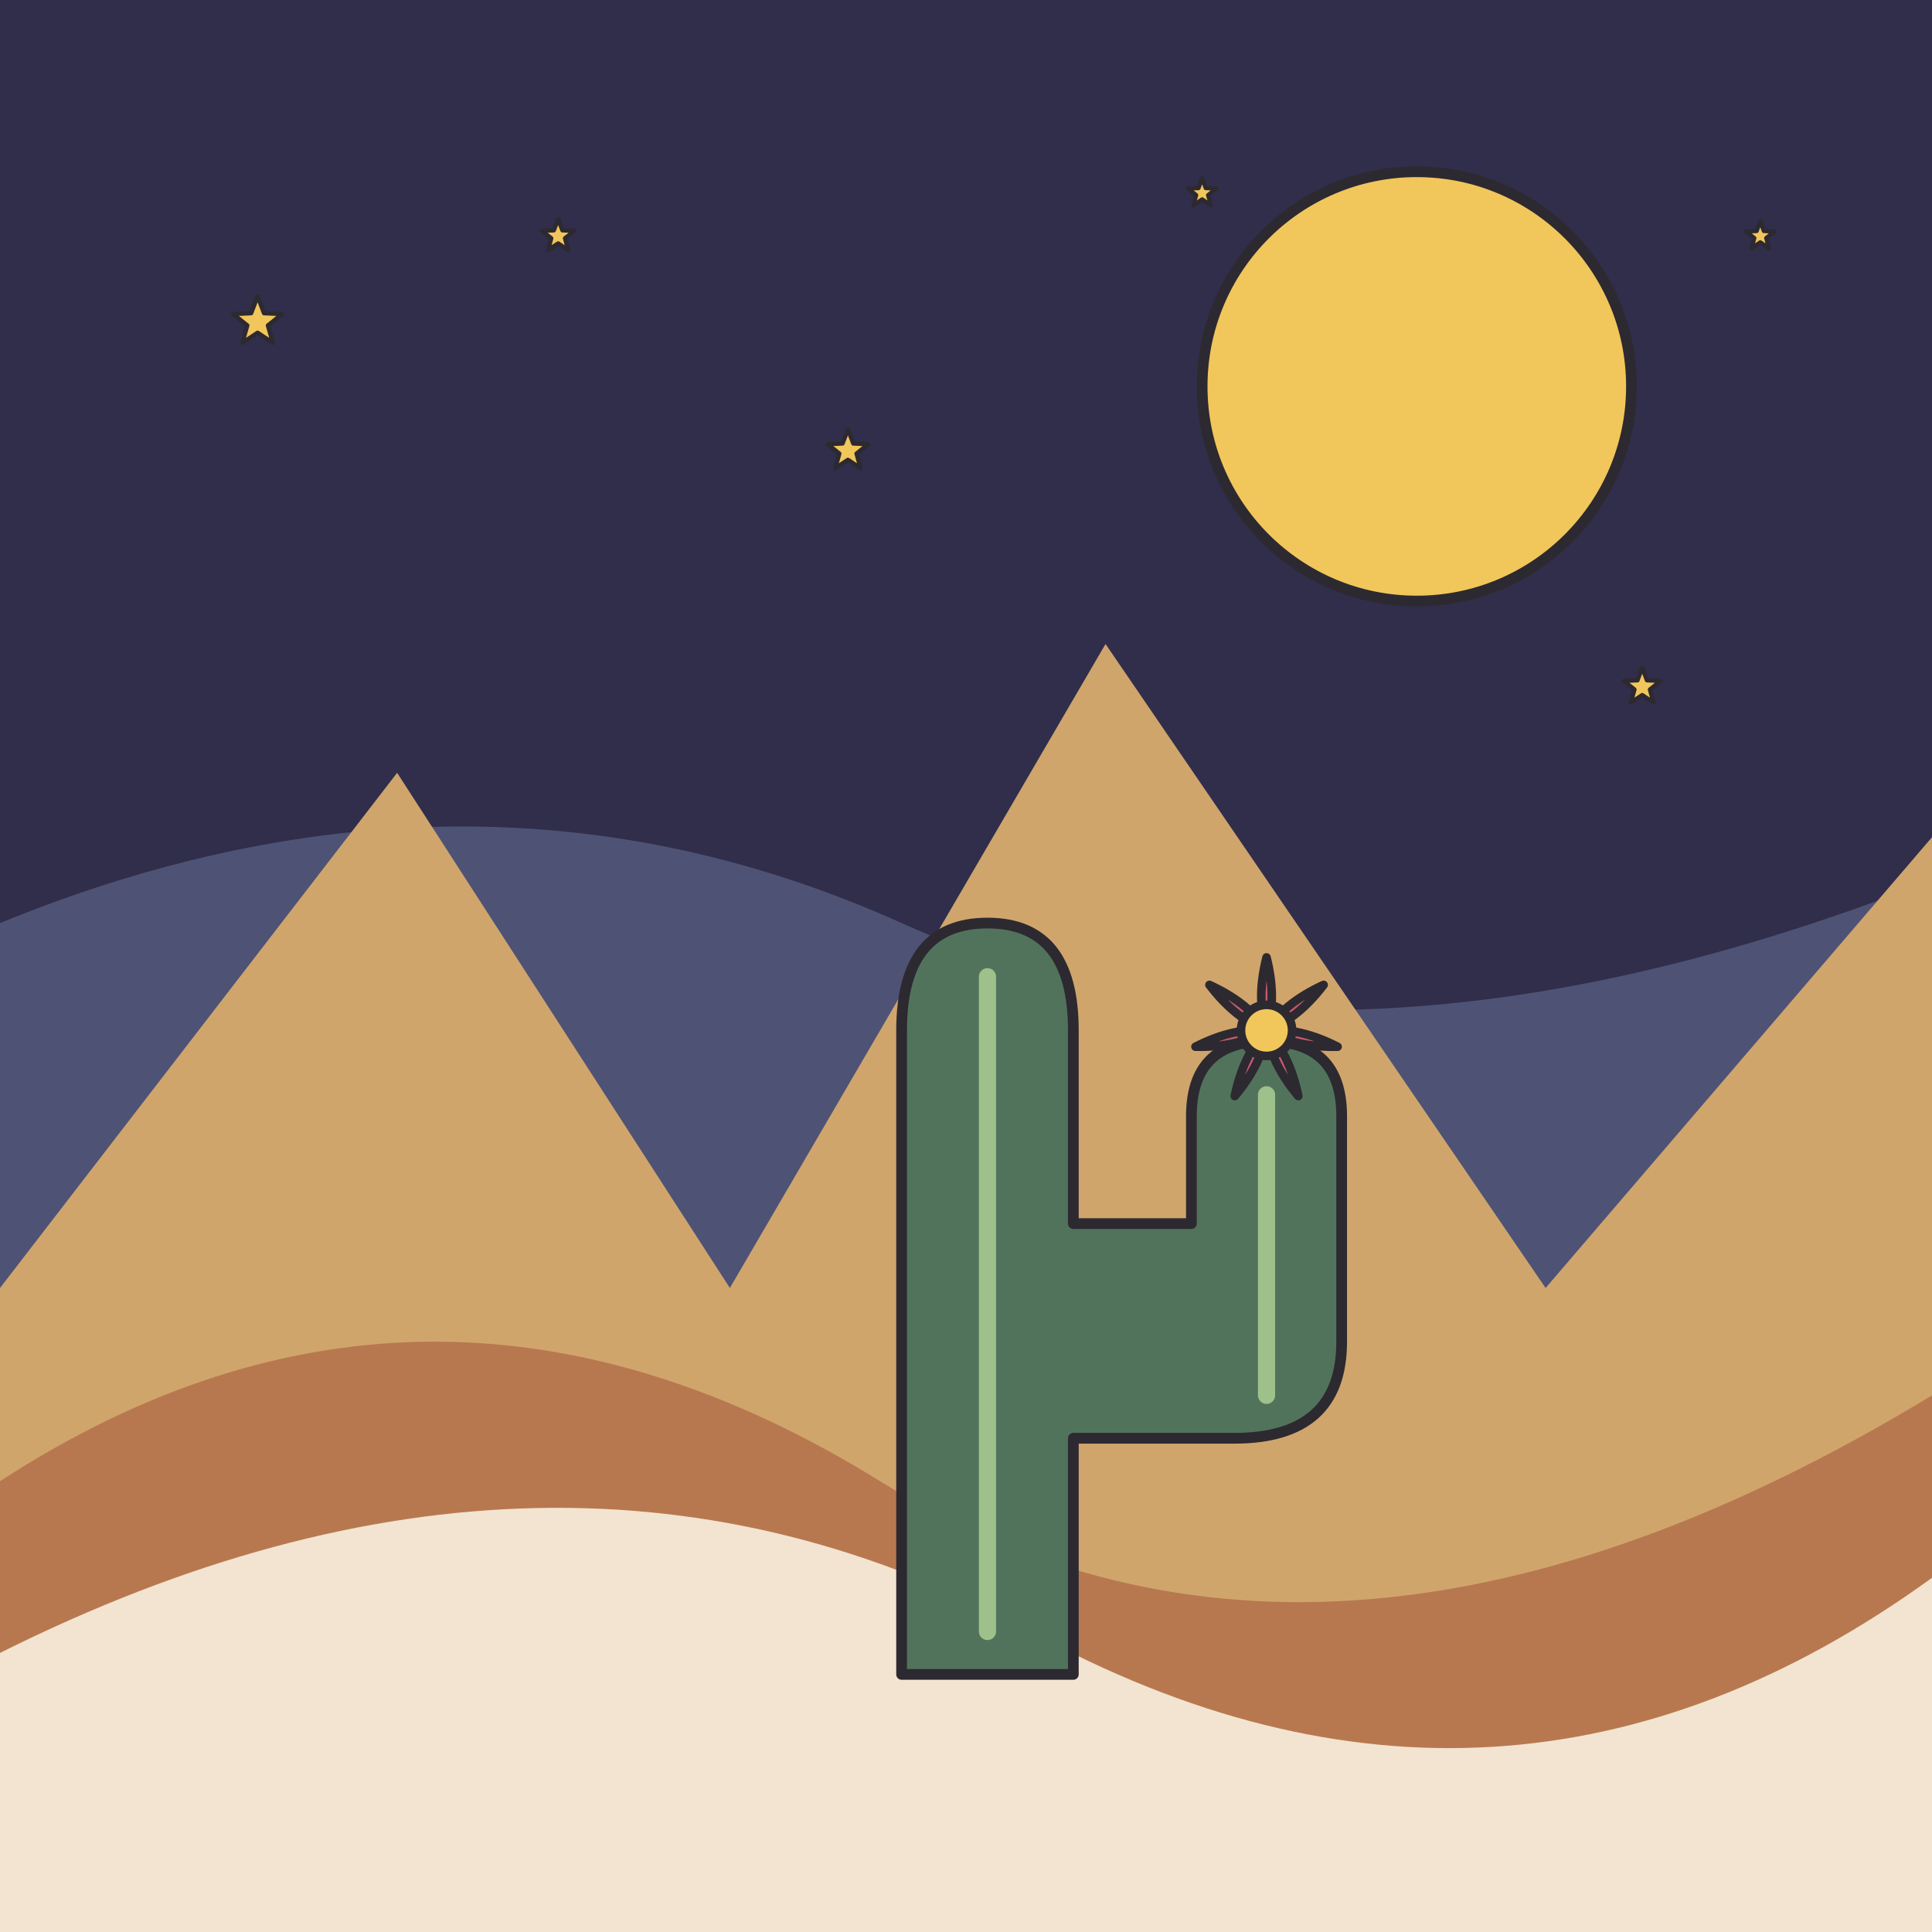
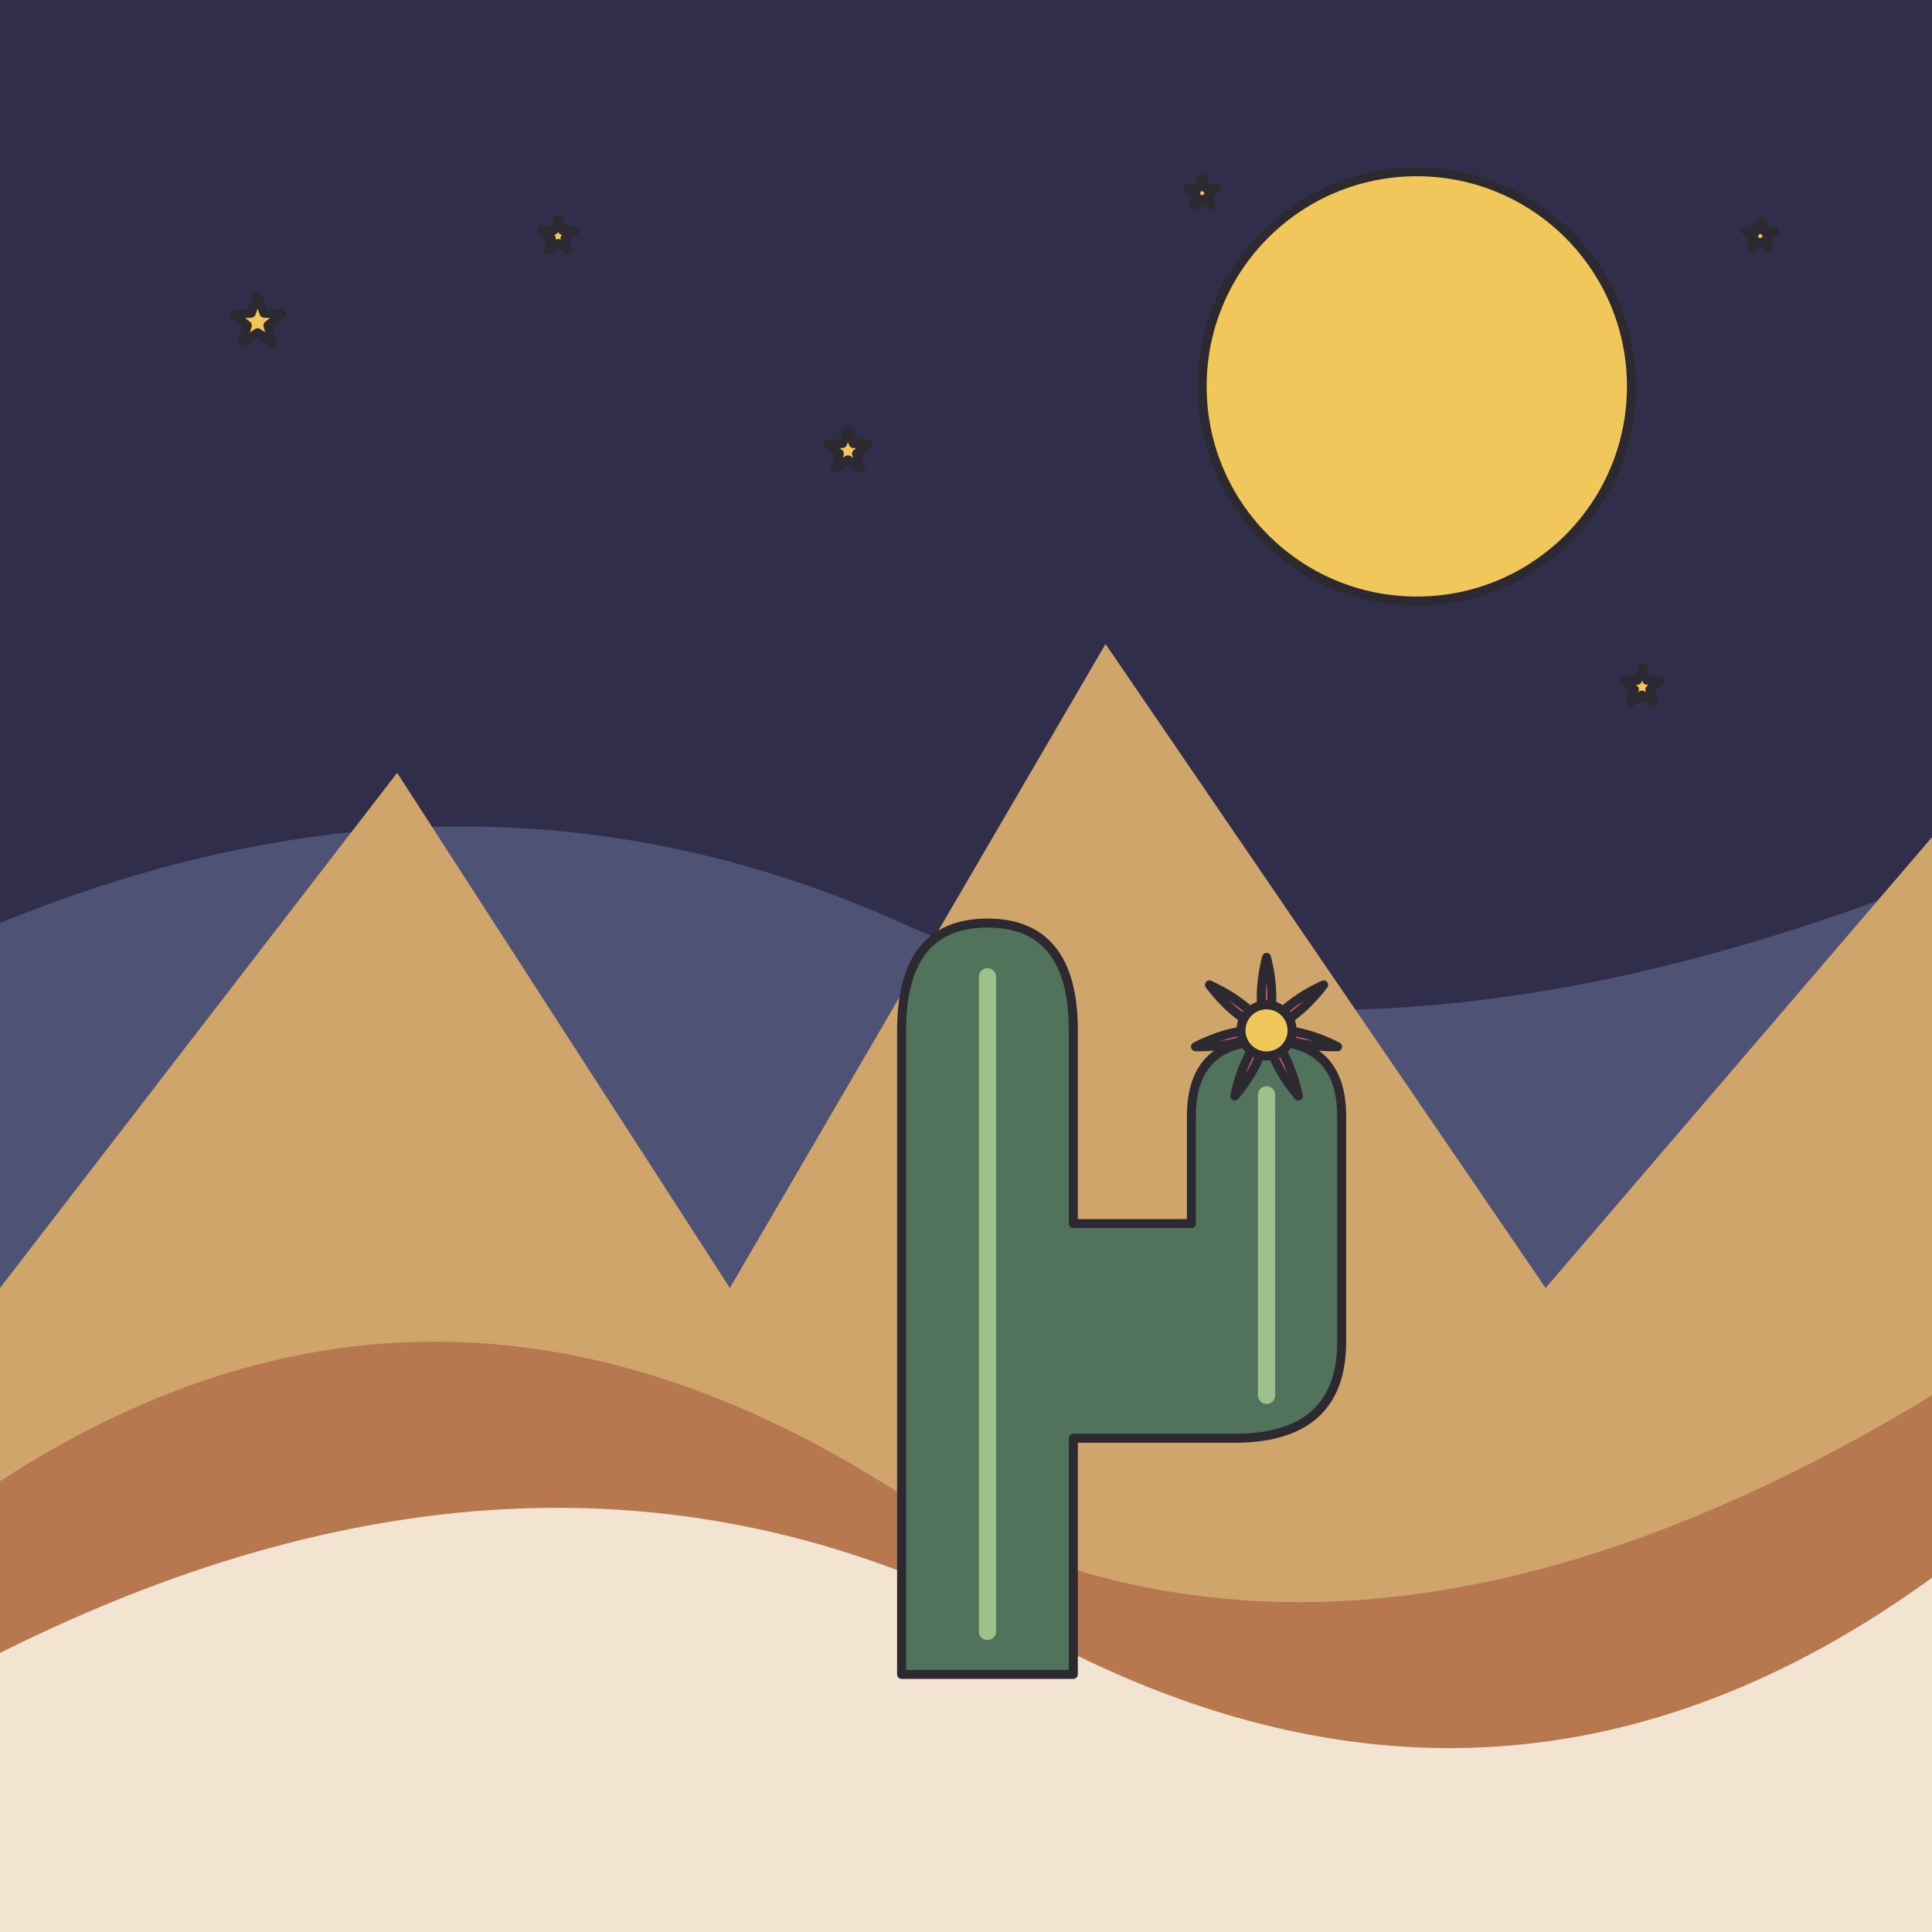
- <svg xmlns="http://www.w3.org/2000/svg" width="900" height="900" viewBox="0 0 900 900" role="img" aria-labelledby="title desc">
+ <svg xmlns="http://www.w3.org/2000/svg" width="900" height="900" viewBox="0 0 900 900" role="img" aria-labelledby="title desc" data-pbn-preview="colored" data-pbn-standard="mandala-v5-reference-based">
+   <style>:root{--line:#2d2930;--paper:#fffdf8;--panel:#f7efe3;--wood:#6f5a43}
+ .region{cursor:pointer;transition:filter .12s ease,fill .12s ease,stroke .12s ease;vector-effect:non-scaling-stroke;stroke-linejoin:round;stroke-linecap:round}
+ .region:hover,.region:focus{filter:brightness(.92);outline:none}
+ .pbn-number{font-family:Arial,Helvetica,sans-serif;font-weight:900;fill:#2d2930;stroke:#fffdf8;stroke-width:5;paint-order:stroke fill;pointer-events:none}
+ .legend-label{font-family:Arial,Helvetica,sans-serif;fill:#2d2930}
+ .legend-swatch{stroke:#2d2930;stroke-width:2}
+ .control{cursor:pointer}.control:hover{filter:brightness(.95)}</style>
  <rect width="900" height="900" fill="#fffdf8" />
-   <g id="artwork">
-     <rect class="region" data-color="4" x="0" y="0" width="900" height="900" stroke-width="0" fill="#302e4b" stroke="#2d2930" stroke-linejoin="round" stroke-linecap="round" />
-     <circle class="region" data-color="6" cx="660" cy="180" r="100" fill="#f1c65b" stroke="#2d2930" stroke-width="5" stroke-linejoin="round" stroke-linecap="round" />
-     <path class="region" data-color="5" d="M 0 430 Q 220 340 420 430 T900 410V900H0Z" stroke-width="0" fill="#4e5375" stroke="#2d2930" stroke-linejoin="round" stroke-linecap="round" />
-     <path class="region" data-color="2" d="M 0 600 L185 360 L340 600 L515 300 L720 600 L900 390 V900H0Z" stroke-width="0" fill="#d0a56c" stroke="#2d2930" stroke-linejoin="round" stroke-linecap="round" />
-     <path class="region" data-color="3" d="M 0 690 Q 200 560 410 690 T900 650V900H0Z" stroke-width="0" fill="#b8784f" stroke="#2d2930" stroke-linejoin="round" stroke-linecap="round" />
-     <path class="region" data-color="1" d="M 0 770 Q 260 640 480 760 T900 735V900H0Z" stroke-width="0" fill="#f2e4d0" stroke="#2d2930" stroke-linejoin="round" stroke-linecap="round" />
-     <path class="region" data-color="7" d="M 420 780 V480 Q 420 430 460 430 Q500 430 500 480 V570 H555 V520 Q555 485 590 485 Q625 485 625 520 V625 Q625 670 575 670 H500 V780 Z" fill="#52735b" stroke="#2d2930" stroke-width="5" stroke-linejoin="round" stroke-linecap="round" />
-     <path d="M 460 455 V760 M 590 510 V650" stroke="#9ec18b" stroke-width="8" fill="none" stroke-linecap="round" stroke-linejoin="round" />
-     <path class="region" data-color="8" d="M 590 480 Q 594.9 465.5 590.0 446.0 Q 585.1 465.5 590 480 Z" stroke-width="4" fill="#c85b70" stroke="#2d2930" stroke-linejoin="round" stroke-linecap="round" />
-     <path class="region" data-color="8" d="M 590 480 Q 604.4 474.8 616.6 458.8 Q 598.3 467.2 590 480 Z" stroke-width="4" fill="#c85b70" stroke="#2d2930" stroke-linejoin="round" stroke-linecap="round" />
-     <path class="region" data-color="8" d="M 590 480 Q 603.1 488.0 623.1 487.6 Q 605.2 478.5 590 480 Z" stroke-width="4" fill="#c85b70" stroke="#2d2930" stroke-linejoin="round" stroke-linecap="round" />
-     <path class="region" data-color="8" d="M 590 480 Q 591.9 495.2 604.8 510.6 Q 600.7 491.0 590 480 Z" stroke-width="4" fill="#c85b70" stroke="#2d2930" stroke-linejoin="round" stroke-linecap="round" />
-     <path class="region" data-color="8" d="M 590 480 Q 579.3 491.0 575.2 510.6 Q 588.1 495.2 590 480 Z" stroke-width="4" fill="#c85b70" stroke="#2d2930" stroke-linejoin="round" stroke-linecap="round" />
-     <path class="region" data-color="8" d="M 590 480 Q 574.8 478.5 556.9 487.6 Q 576.9 488.0 590 480 Z" stroke-width="4" fill="#c85b70" stroke="#2d2930" stroke-linejoin="round" stroke-linecap="round" />
-     <path class="region" data-color="8" d="M 590 480 Q 581.7 467.2 563.4 458.8 Q 575.6 474.8 590 480 Z" stroke-width="4" fill="#c85b70" stroke="#2d2930" stroke-linejoin="round" stroke-linecap="round" />
-     <circle class="region" data-color="6" cx="590" cy="480" r="11.9" stroke-width="4" fill="#f1c65b" stroke="#2d2930" stroke-linejoin="round" stroke-linecap="round" />
-     <polygon class="region" data-color="6" points="120.0,138.0 123.0,145.9 131.4,146.3 124.8,151.6 127.1,159.7 120.0,155.0 112.9,159.7 115.2,151.6 108.6,146.3 117.0,145.9" stroke-width="2" fill="#f1c65b" stroke="#2d2930" stroke-linejoin="round" stroke-linecap="round" />
-     <polygon class="region" data-color="6" points="260.0,102.0 262.0,107.3 267.6,107.5 263.2,111.0 264.7,116.5 260.0,113.4 255.3,116.5 256.8,111.0 252.4,107.5 258.0,107.3" stroke-width="2" fill="#f1c65b" stroke="#2d2930" stroke-linejoin="round" stroke-linecap="round" />
-     <polygon class="region" data-color="6" points="395.0,200.0 397.5,206.6 404.5,206.9 399.0,211.3 400.9,218.1 395.0,214.2 389.1,218.1 391.0,211.3 385.5,206.9 392.5,206.6" stroke-width="2" fill="#f1c65b" stroke="#2d2930" stroke-linejoin="round" stroke-linecap="round" />
-     <polygon class="region" data-color="6" points="765.0,311.0 767.2,316.9 773.6,317.2 768.6,321.2 770.3,327.3 765.0,323.8 759.7,327.3 761.4,321.2 756.4,317.2 762.8,316.9" stroke-width="2" fill="#f1c65b" stroke="#2d2930" stroke-linejoin="round" stroke-linecap="round" />
-     <polygon class="region" data-color="6" points="820.0,103.0 821.7,107.6 826.7,107.8 822.8,110.9 824.1,115.7 820.0,112.9 815.9,115.7 817.2,110.9 813.3,107.8 818.3,107.6" stroke-width="2" fill="#f1c65b" stroke="#2d2930" stroke-linejoin="round" stroke-linecap="round" />
-     <polygon class="region" data-color="6" points="560.0,83.0 561.7,87.6 566.7,87.8 562.8,90.9 564.1,95.7 560.0,92.9 555.9,95.7 557.2,90.9 553.3,87.8 558.3,87.6" stroke-width="2" fill="#f1c65b" stroke="#2d2930" stroke-linejoin="round" stroke-linecap="round" />
+   <g id="art-stage" transform="translate(0.000 0.000) scale(1)">
+     <g id="artwork">
+       <rect class="region" data-color="4" x="0" y="0" width="900" height="900" stroke-width="0" fill="#302e4b" stroke="#2d2930" stroke-linejoin="round" stroke-linecap="round" data-suggested="#302e4b" id="region-001" tabindex="0" role="button" aria-label="Paint region 1, color 4" vector-effect="non-scaling-stroke" data-paint-mode="fill" />
+       <circle class="region" data-color="6" cx="660" cy="180" r="100" fill="#f1c65b" stroke="#2d2930" stroke-width="4.2" stroke-linejoin="round" stroke-linecap="round" data-suggested="#f1c65b" id="region-002" tabindex="0" role="button" aria-label="Paint region 2, color 6" vector-effect="non-scaling-stroke" data-paint-mode="fill" />
+       <path class="region" data-color="5" d="M 0 430 Q 220 340 420 430 T900 410V900H0Z" stroke-width="0" fill="#4e5375" stroke="#2d2930" stroke-linejoin="round" stroke-linecap="round" data-suggested="#4e5375" id="region-003" tabindex="0" role="button" aria-label="Paint region 3, color 5" vector-effect="non-scaling-stroke" data-paint-mode="fill" />
+       <path class="region" data-color="2" d="M 0 600 L185 360 L340 600 L515 300 L720 600 L900 390 V900H0Z" stroke-width="0" fill="#d0a56c" stroke="#2d2930" stroke-linejoin="round" stroke-linecap="round" data-suggested="#d0a56c" id="region-004" tabindex="0" role="button" aria-label="Paint region 4, color 2" vector-effect="non-scaling-stroke" data-paint-mode="fill" />
+       <path class="region" data-color="3" d="M 0 690 Q 200 560 410 690 T900 650V900H0Z" stroke-width="0" fill="#b8784f" stroke="#2d2930" stroke-linejoin="round" stroke-linecap="round" data-suggested="#b8784f" id="region-005" tabindex="0" role="button" aria-label="Paint region 5, color 3" vector-effect="non-scaling-stroke" data-paint-mode="fill" />
+       <path class="region" data-color="1" d="M 0 770 Q 260 640 480 760 T900 735V900H0Z" stroke-width="0" fill="#f2e4d0" stroke="#2d2930" stroke-linejoin="round" stroke-linecap="round" data-suggested="#f2e4d0" id="region-006" tabindex="0" role="button" aria-label="Paint region 6, color 1" vector-effect="non-scaling-stroke" data-paint-mode="fill" />
+       <path class="region" data-color="7" d="M 420 780 V480 Q 420 430 460 430 Q500 430 500 480 V570 H555 V520 Q555 485 590 485 Q625 485 625 520 V625 Q625 670 575 670 H500 V780 Z" fill="#52735b" stroke="#2d2930" stroke-width="4.2" stroke-linejoin="round" stroke-linecap="round" data-suggested="#52735b" id="region-007" tabindex="0" role="button" aria-label="Paint region 7, color 7" vector-effect="non-scaling-stroke" data-paint-mode="fill" />
+       <path d="M 460 455 V760 M 590 510 V650" stroke="#9ec18b" stroke-width="8" fill="none" stroke-linecap="round" stroke-linejoin="round" />
+       <path class="region" data-color="8" d="M 590 480 Q 594.9 465.5 590.0 446.0 Q 585.1 465.5 590 480 Z" stroke-width="4.2" fill="#c85b70" stroke="#2d2930" stroke-linejoin="round" stroke-linecap="round" data-suggested="#c85b70" id="region-008" tabindex="0" role="button" aria-label="Paint region 8, color 8" vector-effect="non-scaling-stroke" data-paint-mode="fill" />
+       <path class="region" data-color="8" d="M 590 480 Q 604.4 474.8 616.6 458.8 Q 598.3 467.2 590 480 Z" stroke-width="4.2" fill="#c85b70" stroke="#2d2930" stroke-linejoin="round" stroke-linecap="round" data-suggested="#c85b70" id="region-009" tabindex="0" role="button" aria-label="Paint region 9, color 8" vector-effect="non-scaling-stroke" data-paint-mode="fill" />
+       <path class="region" data-color="8" d="M 590 480 Q 603.1 488.0 623.1 487.6 Q 605.2 478.5 590 480 Z" stroke-width="4.2" fill="#c85b70" stroke="#2d2930" stroke-linejoin="round" stroke-linecap="round" data-suggested="#c85b70" id="region-010" tabindex="0" role="button" aria-label="Paint region 10, color 8" vector-effect="non-scaling-stroke" data-paint-mode="fill" />
+       <path class="region" data-color="8" d="M 590 480 Q 591.9 495.2 604.8 510.6 Q 600.7 491.0 590 480 Z" stroke-width="4.2" fill="#c85b70" stroke="#2d2930" stroke-linejoin="round" stroke-linecap="round" data-suggested="#c85b70" id="region-011" tabindex="0" role="button" aria-label="Paint region 11, color 8" vector-effect="non-scaling-stroke" data-paint-mode="fill" />
+       <path class="region" data-color="8" d="M 590 480 Q 579.3 491.0 575.2 510.6 Q 588.1 495.2 590 480 Z" stroke-width="4.2" fill="#c85b70" stroke="#2d2930" stroke-linejoin="round" stroke-linecap="round" data-suggested="#c85b70" id="region-012" tabindex="0" role="button" aria-label="Paint region 12, color 8" vector-effect="non-scaling-stroke" data-paint-mode="fill" />
+       <path class="region" data-color="8" d="M 590 480 Q 574.8 478.5 556.9 487.6 Q 576.9 488.0 590 480 Z" stroke-width="4.2" fill="#c85b70" stroke="#2d2930" stroke-linejoin="round" stroke-linecap="round" data-suggested="#c85b70" id="region-013" tabindex="0" role="button" aria-label="Paint region 13, color 8" vector-effect="non-scaling-stroke" data-paint-mode="fill" />
+       <path class="region" data-color="8" d="M 590 480 Q 581.7 467.2 563.4 458.8 Q 575.6 474.8 590 480 Z" stroke-width="4.2" fill="#c85b70" stroke="#2d2930" stroke-linejoin="round" stroke-linecap="round" data-suggested="#c85b70" id="region-014" tabindex="0" role="button" aria-label="Paint region 14, color 8" vector-effect="non-scaling-stroke" data-paint-mode="fill" />
+       <circle class="region" data-color="6" cx="590" cy="480" r="11.9" stroke-width="4.2" fill="#f1c65b" stroke="#2d2930" stroke-linejoin="round" stroke-linecap="round" data-suggested="#f1c65b" id="region-015" tabindex="0" role="button" aria-label="Paint region 15, color 6" vector-effect="non-scaling-stroke" data-paint-mode="fill" />
+       <polygon class="region" data-color="6" points="120.0,138.0 123.0,145.9 131.4,146.3 124.8,151.6 127.1,159.7 120.0,155.0 112.9,159.7 115.2,151.6 108.6,146.3 117.0,145.9" stroke-width="4.2" fill="#f1c65b" stroke="#2d2930" stroke-linejoin="round" stroke-linecap="round" data-suggested="#f1c65b" id="region-016" tabindex="0" role="button" aria-label="Paint region 16, color 6" vector-effect="non-scaling-stroke" data-paint-mode="fill" />
+       <polygon class="region" data-color="6" points="260.0,102.0 262.0,107.3 267.6,107.5 263.2,111.0 264.7,116.5 260.0,113.4 255.3,116.5 256.8,111.0 252.4,107.5 258.0,107.3" stroke-width="4.2" fill="#f1c65b" stroke="#2d2930" stroke-linejoin="round" stroke-linecap="round" data-suggested="#f1c65b" id="region-017" tabindex="0" role="button" aria-label="Paint region 17, color 6" vector-effect="non-scaling-stroke" data-paint-mode="fill" />
+       <polygon class="region" data-color="6" points="395.0,200.0 397.5,206.6 404.5,206.9 399.0,211.3 400.9,218.1 395.0,214.2 389.1,218.1 391.0,211.3 385.5,206.9 392.5,206.6" stroke-width="4.2" fill="#f1c65b" stroke="#2d2930" stroke-linejoin="round" stroke-linecap="round" data-suggested="#f1c65b" id="region-018" tabindex="0" role="button" aria-label="Paint region 18, color 6" vector-effect="non-scaling-stroke" data-paint-mode="fill" />
+       <polygon class="region" data-color="6" points="765.0,311.0 767.2,316.9 773.6,317.2 768.6,321.2 770.3,327.3 765.0,323.8 759.7,327.3 761.4,321.2 756.4,317.2 762.8,316.9" stroke-width="4.2" fill="#f1c65b" stroke="#2d2930" stroke-linejoin="round" stroke-linecap="round" data-suggested="#f1c65b" id="region-019" tabindex="0" role="button" aria-label="Paint region 19, color 6" vector-effect="non-scaling-stroke" data-paint-mode="fill" />
+       <polygon class="region" data-color="6" points="820.0,103.0 821.7,107.6 826.7,107.8 822.8,110.9 824.1,115.7 820.0,112.9 815.9,115.7 817.2,110.9 813.3,107.8 818.3,107.6" stroke-width="4.2" fill="#f1c65b" stroke="#2d2930" stroke-linejoin="round" stroke-linecap="round" data-suggested="#f1c65b" id="region-020" tabindex="0" role="button" aria-label="Paint region 20, color 6" vector-effect="non-scaling-stroke" data-paint-mode="fill" />
+       <polygon class="region" data-color="6" points="560.0,83.0 561.7,87.6 566.7,87.8 562.8,90.9 564.1,95.7 560.0,92.9 555.9,95.7 557.2,90.9 553.3,87.8 558.3,87.6" stroke-width="4.2" fill="#f1c65b" stroke="#2d2930" stroke-linejoin="round" stroke-linecap="round" data-suggested="#f1c65b" id="region-021" tabindex="0" role="button" aria-label="Paint region 21, color 6" vector-effect="non-scaling-stroke" data-paint-mode="fill" />
+     </g>
+     <g id="number-labels" pointer-events="none" />
  </g>
-   <g id="number-labels" pointer-events="none" />
  <g id="legend" display="none">
    <rect id="legend-bg" x="15" y="900" width="870" height="220" rx="16" fill="#fffdf8" stroke="#6f5a43" stroke-width="3" />
    <text x="40" y="930" font-family="Georgia,serif" font-size="18" font-weight="700" fill="#3d342c">Suggested colors — click regions to fill; Shift-click to clear</text>
  </g>
</svg>
